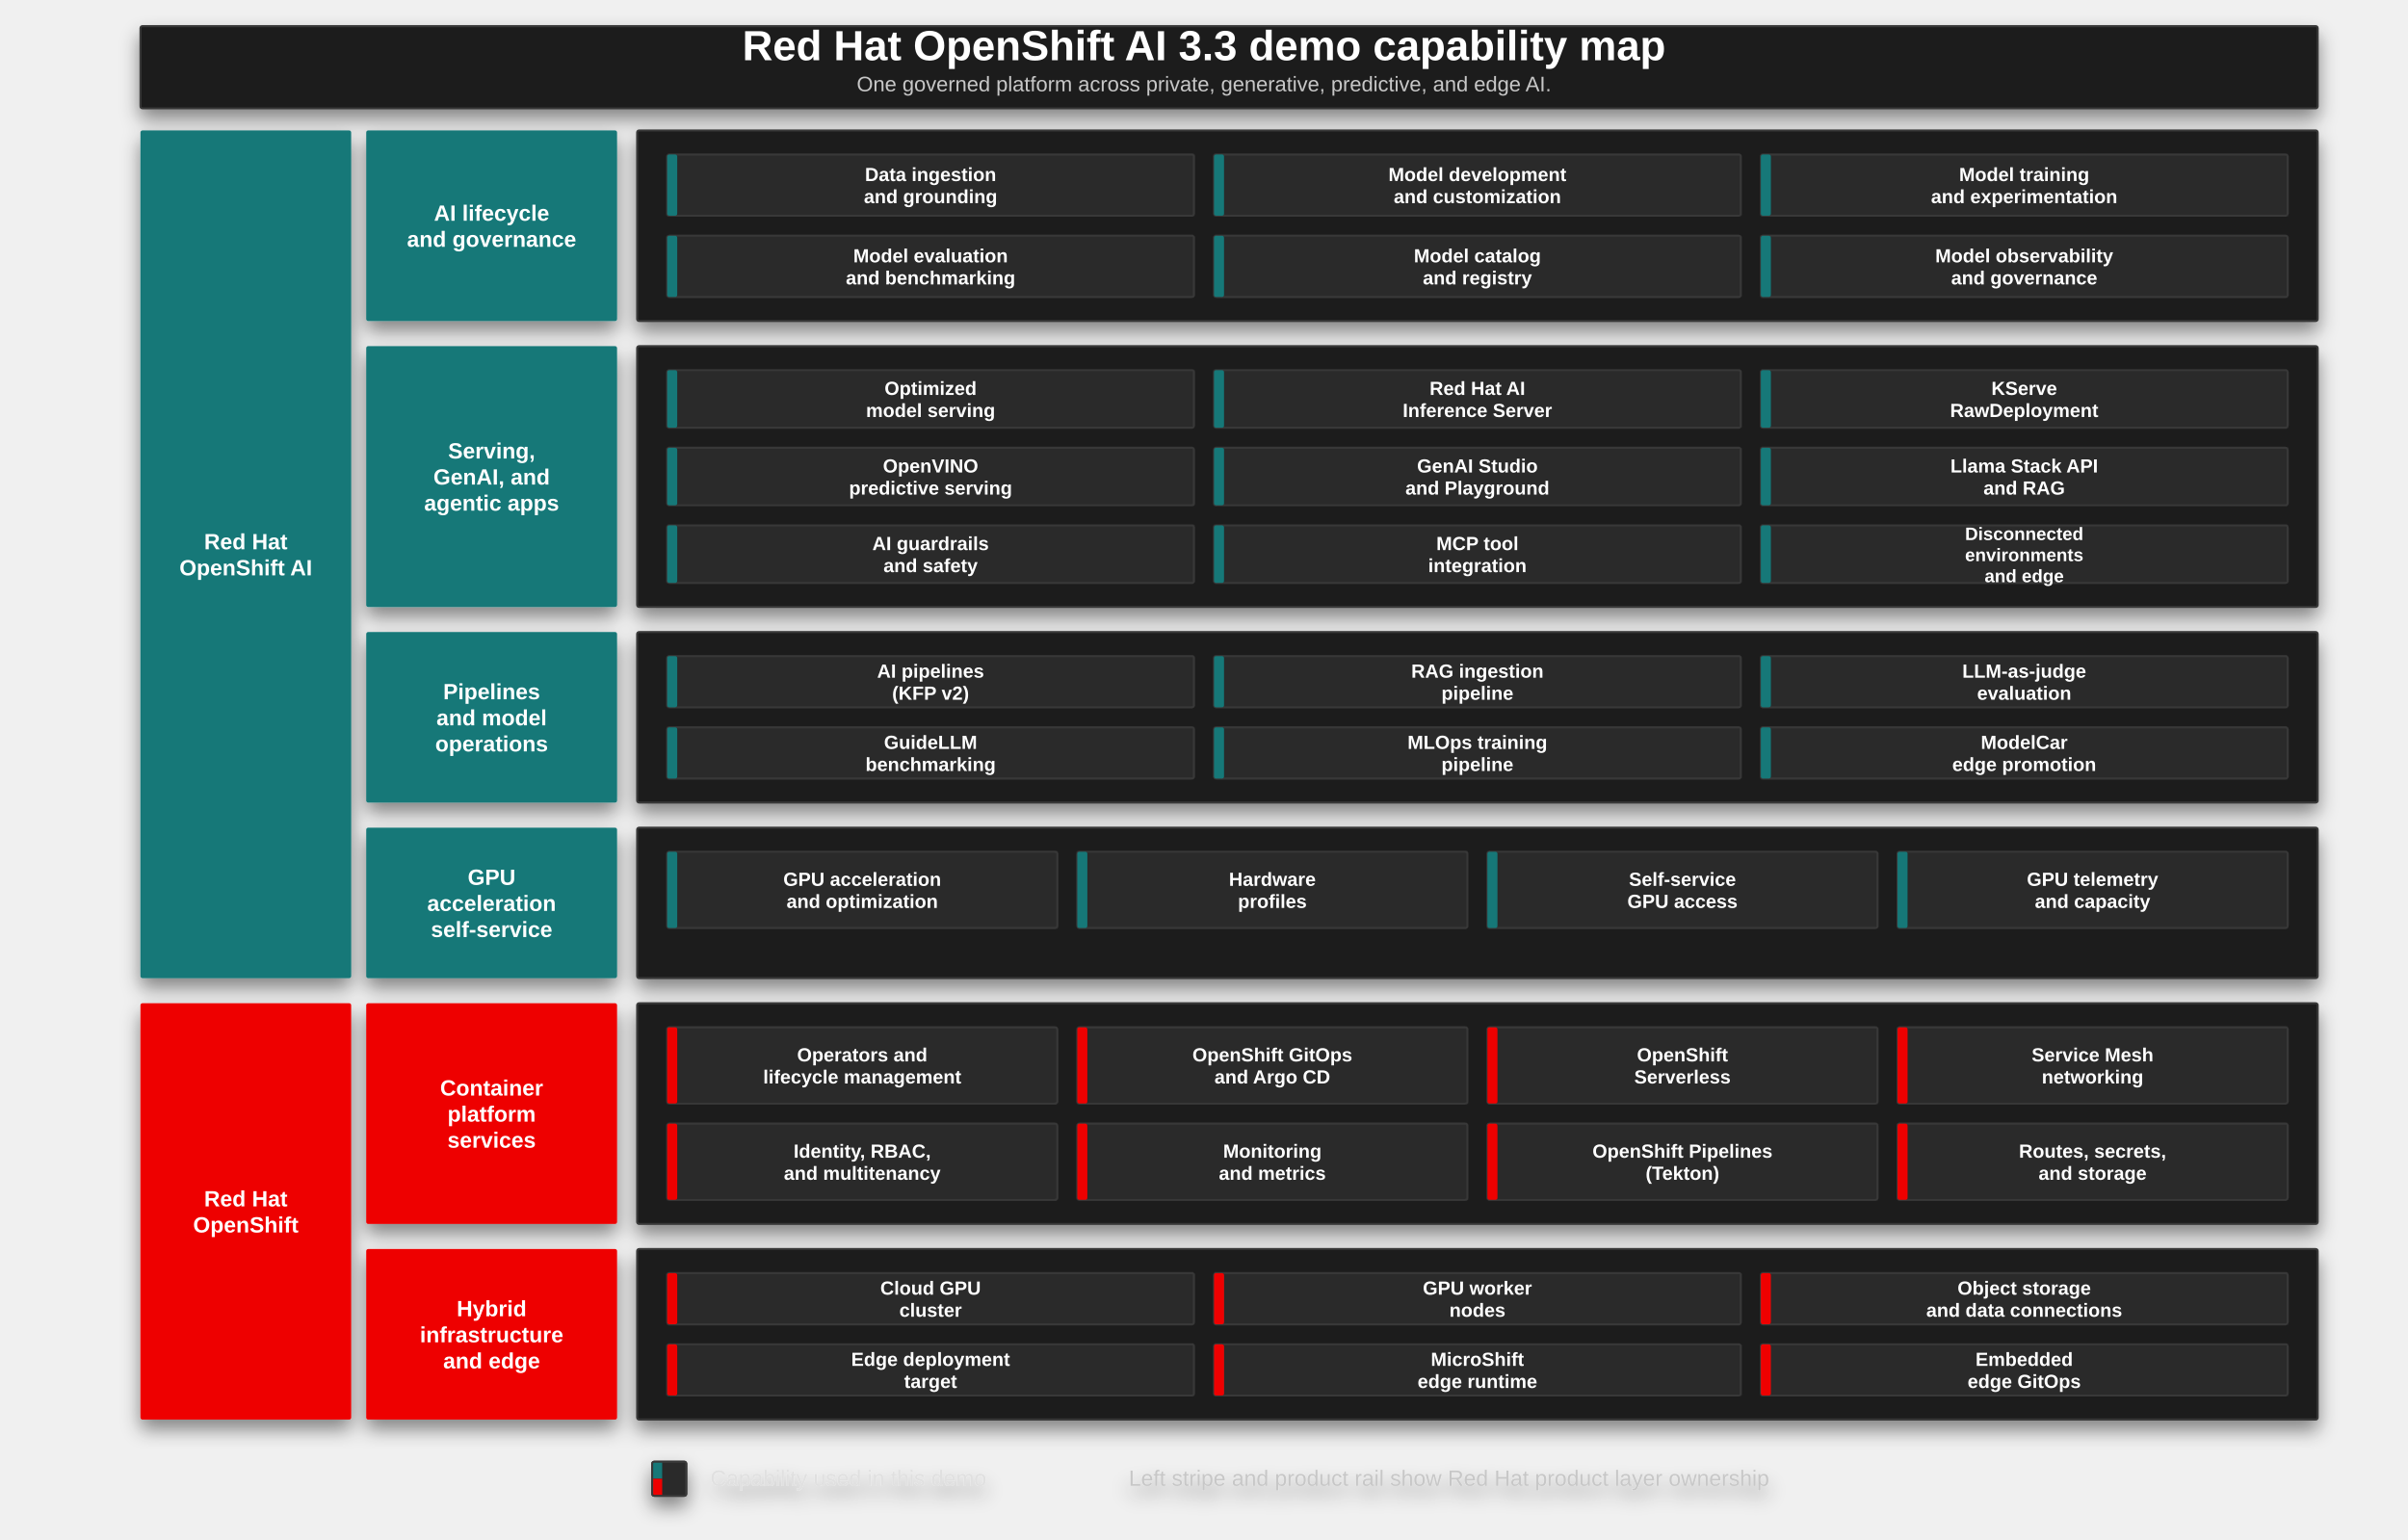
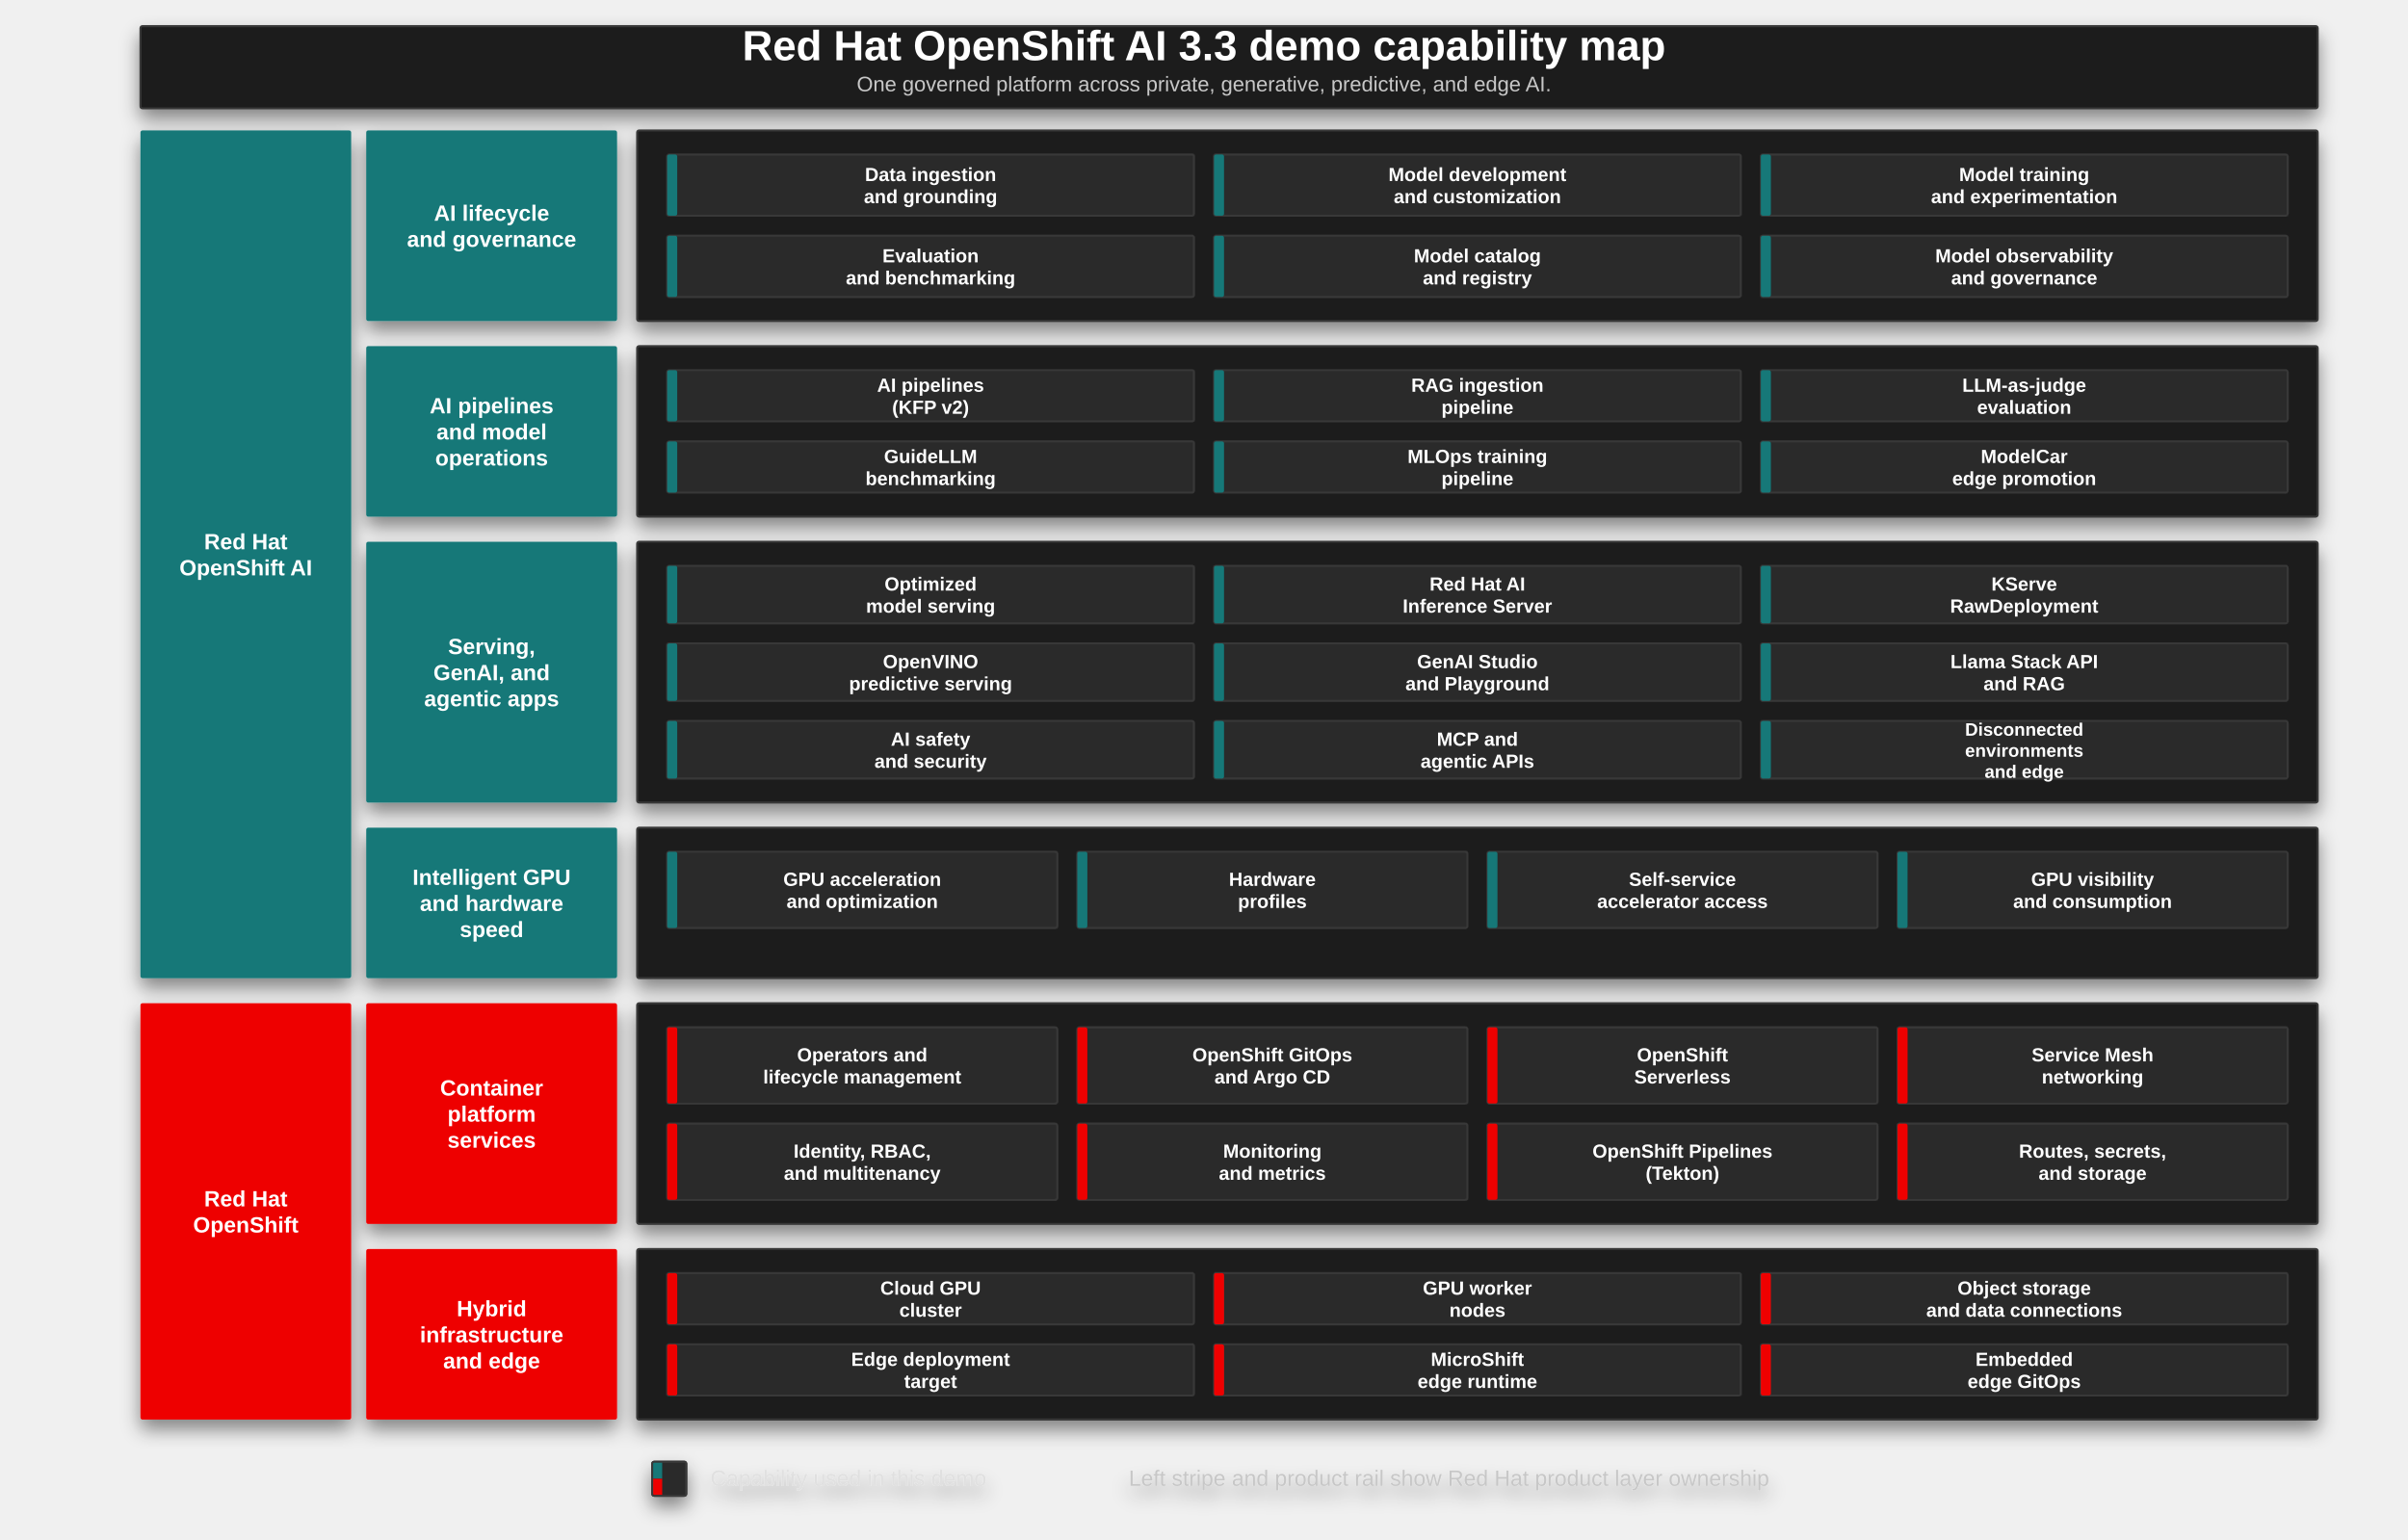
<svg xmlns="http://www.w3.org/2000/svg" width="2400" height="1535" viewBox="0 0 2400 1535" role="img" aria-labelledby="title desc">
  <style>.display{font-family:'Red Hat Display','Arial',sans-serif}.body{font-family:'Red Hat Text','Arial',sans-serif}</style>
  <defs>
    <filter id="lift" x="-20%" y="-20%" width="140%" height="140%">
      <feDropShadow dx="0" dy="6" stdDeviation="5" flood-color="#000" flood-opacity="0.55" />
    </filter>
    <filter id="panelShadow" x="-8%" y="-8%" width="116%" height="116%">
      <feDropShadow dx="0" dy="10" stdDeviation="9" flood-color="#000" flood-opacity="0.45" />
    </filter>
  </defs>
  <g filter="url(#panelShadow)">
    <rect x="140" y="26" width="2170" height="82" rx="2" fill="#1f1f1f" stroke="#383838" stroke-width="2" />
    <text x="1200.0" y="60" class="display" font-size="42" fill="#ffffff" font-weight="700" text-anchor="middle">Red Hat OpenShift AI 3.3 demo capability map</text>
    <text x="1200.0" y="91" class="body" font-size="21" fill="#c7c7c7" text-anchor="middle">One governed platform across private, generative, predictive, and edge AI.</text>
    <rect x="140" y="130" width="210" height="845" rx="2" fill="#147878" stroke="#147878" stroke-width="0" />
    <text x="245.0" y="547.5" class="body" font-size="22" fill="#ffffff" font-weight="700" text-anchor="middle">Red Hat</text>
    <text x="245.0" y="573.5" class="body" font-size="22" fill="#ffffff" font-weight="700" text-anchor="middle">OpenShift AI</text>
    <rect x="140" y="1000" width="210" height="415" rx="2" fill="#ee0000" stroke="#ee0000" stroke-width="0" />
    <text x="245.0" y="1202.5" class="body" font-size="22" fill="#ffffff" font-weight="700" text-anchor="middle">Red Hat</text>
    <text x="245.0" y="1228.5" class="body" font-size="22" fill="#ffffff" font-weight="700" text-anchor="middle">OpenShift</text>
    <rect x="365" y="130" width="250" height="190" rx="2" fill="#147878" stroke="#147878" stroke-width="0" />
    <text x="490.0" y="220.0" class="body" font-size="22" fill="#ffffff" font-weight="700" text-anchor="middle">AI lifecycle</text>
    <text x="490.0" y="246.0" class="body" font-size="22" fill="#ffffff" font-weight="700" text-anchor="middle">and governance</text>
    <rect x="635" y="130" width="1675" height="190" rx="2" fill="#1f1f1f" stroke="#383838" stroke-width="2" />
    <g>
      <rect x="665.0" y="154.0" width="525.0" height="61.0" rx="2" fill="#292929" stroke="#383838" stroke-width="2.0" />
      <rect x="665.0" y="154.0" width="10" height="61.0" rx="2" fill="#147878" stroke="#147878" stroke-width="0" />
      <text x="927.5" y="180.5" class="body" font-size="19" fill="#ffffff" font-weight="550" text-anchor="middle">Data ingestion</text>
      <text x="927.5" y="202.5" class="body" font-size="19" fill="#ffffff" font-weight="550" text-anchor="middle">and grounding</text>
    </g>
    <g>
      <rect x="1210.0" y="154.0" width="525.0" height="61.0" rx="2" fill="#292929" stroke="#383838" stroke-width="2.0" />
      <rect x="1210.0" y="154.0" width="10" height="61.0" rx="2" fill="#147878" stroke="#147878" stroke-width="0" />
      <text x="1472.5" y="180.5" class="body" font-size="19" fill="#ffffff" font-weight="550" text-anchor="middle">Model development</text>
      <text x="1472.5" y="202.5" class="body" font-size="19" fill="#ffffff" font-weight="550" text-anchor="middle">and customization</text>
    </g>
    <g>
      <rect x="1755.0" y="154.0" width="525.0" height="61.0" rx="2" fill="#292929" stroke="#383838" stroke-width="2.0" />
      <rect x="1755.0" y="154.0" width="10" height="61.0" rx="2" fill="#147878" stroke="#147878" stroke-width="0" />
      <text x="2017.5" y="180.5" class="body" font-size="19" fill="#ffffff" font-weight="550" text-anchor="middle">Model training</text>
      <text x="2017.5" y="202.5" class="body" font-size="19" fill="#ffffff" font-weight="550" text-anchor="middle">and experimentation</text>
    </g>
    <g>
      <rect x="665.0" y="235.0" width="525.0" height="61.0" rx="2" fill="#292929" stroke="#383838" stroke-width="2.0" />
      <rect x="665.0" y="235.0" width="10" height="61.0" rx="2" fill="#147878" stroke="#147878" stroke-width="0" />
-       <text x="927.5" y="261.5" class="body" font-size="19" fill="#ffffff" font-weight="550" text-anchor="middle">Model evaluation</text>
+       <text x="927.5" y="261.5" class="body" font-size="19" fill="#ffffff" font-weight="550" text-anchor="middle">Evaluation</text>
      <text x="927.5" y="283.5" class="body" font-size="19" fill="#ffffff" font-weight="550" text-anchor="middle">and benchmarking</text>
    </g>
    <g>
      <rect x="1210.0" y="235.0" width="525.0" height="61.0" rx="2" fill="#292929" stroke="#383838" stroke-width="2.0" />
      <rect x="1210.0" y="235.0" width="10" height="61.0" rx="2" fill="#147878" stroke="#147878" stroke-width="0" />
      <text x="1472.5" y="261.5" class="body" font-size="19" fill="#ffffff" font-weight="550" text-anchor="middle">Model catalog</text>
      <text x="1472.5" y="283.5" class="body" font-size="19" fill="#ffffff" font-weight="550" text-anchor="middle">and registry</text>
    </g>
    <g>
      <rect x="1755.0" y="235.0" width="525.0" height="61.0" rx="2" fill="#292929" stroke="#383838" stroke-width="2.0" />
      <rect x="1755.0" y="235.0" width="10" height="61.0" rx="2" fill="#147878" stroke="#147878" stroke-width="0" />
      <text x="2017.5" y="261.5" class="body" font-size="19" fill="#ffffff" font-weight="550" text-anchor="middle">Model observability</text>
      <text x="2017.5" y="283.5" class="body" font-size="19" fill="#ffffff" font-weight="550" text-anchor="middle">and governance</text>
    </g>
-     <rect x="365" y="345" width="250" height="260" rx="2" fill="#147878" stroke="#147878" stroke-width="0" />
-     <text x="490.0" y="457.0" class="body" font-size="22" fill="#ffffff" font-weight="700" text-anchor="middle">Serving,</text>
-     <text x="490.0" y="483.0" class="body" font-size="22" fill="#ffffff" font-weight="700" text-anchor="middle">GenAI, and</text>
-     <text x="490.0" y="509.0" class="body" font-size="22" fill="#ffffff" font-weight="700" text-anchor="middle">agentic apps</text>
-     <rect x="635" y="345" width="1675" height="260" rx="2" fill="#1f1f1f" stroke="#383838" stroke-width="2" />
-     <g>
-       <rect x="665.0" y="369.0" width="525.0" height="57.333" rx="2" fill="#292929" stroke="#383838" stroke-width="2.0" />
-       <rect x="665.0" y="369.0" width="10" height="57.333" rx="2" fill="#147878" stroke="#147878" stroke-width="0" />
-       <text x="927.5" y="393.667" class="body" font-size="19" fill="#ffffff" font-weight="550" text-anchor="middle">Optimized</text>
-       <text x="927.5" y="415.667" class="body" font-size="19" fill="#ffffff" font-weight="550" text-anchor="middle">model serving</text>
-     </g>
-     <g>
-       <rect x="1210.0" y="369.0" width="525.0" height="57.333" rx="2" fill="#292929" stroke="#383838" stroke-width="2.0" />
-       <rect x="1210.0" y="369.0" width="10" height="57.333" rx="2" fill="#147878" stroke="#147878" stroke-width="0" />
-       <text x="1472.5" y="393.667" class="body" font-size="19" fill="#ffffff" font-weight="550" text-anchor="middle">Red Hat AI</text>
-       <text x="1472.5" y="415.667" class="body" font-size="19" fill="#ffffff" font-weight="550" text-anchor="middle">Inference Server</text>
-     </g>
-     <g>
-       <rect x="1755.0" y="369.0" width="525.0" height="57.333" rx="2" fill="#292929" stroke="#383838" stroke-width="2.0" />
-       <rect x="1755.0" y="369.0" width="10" height="57.333" rx="2" fill="#147878" stroke="#147878" stroke-width="0" />
-       <text x="2017.5" y="393.667" class="body" font-size="19" fill="#ffffff" font-weight="550" text-anchor="middle">KServe</text>
-       <text x="2017.5" y="415.667" class="body" font-size="19" fill="#ffffff" font-weight="550" text-anchor="middle">RawDeployment</text>
-     </g>
-     <g>
-       <rect x="665.0" y="446.333" width="525.0" height="57.333" rx="2" fill="#292929" stroke="#383838" stroke-width="2.0" />
-       <rect x="665.0" y="446.333" width="10" height="57.333" rx="2" fill="#147878" stroke="#147878" stroke-width="0" />
-       <text x="927.5" y="471" class="body" font-size="19" fill="#ffffff" font-weight="550" text-anchor="middle">OpenVINO</text>
-       <text x="927.5" y="493" class="body" font-size="19" fill="#ffffff" font-weight="550" text-anchor="middle">predictive serving</text>
-     </g>
-     <g>
-       <rect x="1210.0" y="446.333" width="525.0" height="57.333" rx="2" fill="#292929" stroke="#383838" stroke-width="2.0" />
-       <rect x="1210.0" y="446.333" width="10" height="57.333" rx="2" fill="#147878" stroke="#147878" stroke-width="0" />
-       <text x="1472.5" y="471" class="body" font-size="19" fill="#ffffff" font-weight="550" text-anchor="middle">GenAI Studio</text>
-       <text x="1472.5" y="493" class="body" font-size="19" fill="#ffffff" font-weight="550" text-anchor="middle">and Playground</text>
-     </g>
-     <g>
-       <rect x="1755.0" y="446.333" width="525.0" height="57.333" rx="2" fill="#292929" stroke="#383838" stroke-width="2.0" />
-       <rect x="1755.0" y="446.333" width="10" height="57.333" rx="2" fill="#147878" stroke="#147878" stroke-width="0" />
-       <text x="2017.5" y="471" class="body" font-size="19" fill="#ffffff" font-weight="550" text-anchor="middle">Llama Stack API</text>
-       <text x="2017.5" y="493" class="body" font-size="19" fill="#ffffff" font-weight="550" text-anchor="middle">and RAG</text>
-     </g>
-     <g>
-       <rect x="665.0" y="523.667" width="525.0" height="57.333" rx="2" fill="#292929" stroke="#383838" stroke-width="2.0" />
-       <rect x="665.0" y="523.667" width="10" height="57.333" rx="2" fill="#147878" stroke="#147878" stroke-width="0" />
-       <text x="927.5" y="548.333" class="body" font-size="19" fill="#ffffff" font-weight="550" text-anchor="middle">AI guardrails</text>
-       <text x="927.5" y="570.333" class="body" font-size="19" fill="#ffffff" font-weight="550" text-anchor="middle">and safety</text>
-     </g>
-     <g>
-       <rect x="1210.0" y="523.667" width="525.0" height="57.333" rx="2" fill="#292929" stroke="#383838" stroke-width="2.0" />
-       <rect x="1210.0" y="523.667" width="10" height="57.333" rx="2" fill="#147878" stroke="#147878" stroke-width="0" />
-       <text x="1472.5" y="548.333" class="body" font-size="19" fill="#ffffff" font-weight="550" text-anchor="middle">MCP tool</text>
-       <text x="1472.5" y="570.333" class="body" font-size="19" fill="#ffffff" font-weight="550" text-anchor="middle">integration</text>
-     </g>
-     <g>
-       <rect x="1755.0" y="523.667" width="525.0" height="57.333" rx="2" fill="#292929" stroke="#383838" stroke-width="2.0" />
-       <rect x="1755.0" y="523.667" width="10" height="57.333" rx="2" fill="#147878" stroke="#147878" stroke-width="0" />
-       <text x="2017.5" y="538.333" class="body" font-size="18" fill="#ffffff" font-weight="550" text-anchor="middle">Disconnected</text>
-       <text x="2017.5" y="559.333" class="body" font-size="18" fill="#ffffff" font-weight="550" text-anchor="middle">environments</text>
-       <text x="2017.5" y="580.333" class="body" font-size="18" fill="#ffffff" font-weight="550" text-anchor="middle">and edge</text>
-     </g>
-     <rect x="365" y="630" width="250" height="170" rx="2" fill="#147878" stroke="#147878" stroke-width="0" />
-     <text x="490.0" y="697.0" class="body" font-size="22" fill="#ffffff" font-weight="700" text-anchor="middle">Pipelines</text>
-     <text x="490.0" y="723.0" class="body" font-size="22" fill="#ffffff" font-weight="700" text-anchor="middle">and model</text>
-     <text x="490.0" y="749.0" class="body" font-size="22" fill="#ffffff" font-weight="700" text-anchor="middle">operations</text>
-     <rect x="635" y="630" width="1675" height="170" rx="2" fill="#1f1f1f" stroke="#383838" stroke-width="2" />
-     <g>
-       <rect x="665.0" y="654.0" width="525.0" height="51.0" rx="2" fill="#292929" stroke="#383838" stroke-width="2.0" />
-       <rect x="665.0" y="654.0" width="10" height="51.0" rx="2" fill="#147878" stroke="#147878" stroke-width="0" />
-       <text x="927.5" y="675.5" class="body" font-size="19" fill="#ffffff" font-weight="550" text-anchor="middle">AI pipelines</text>
-       <text x="927.5" y="697.5" class="body" font-size="19" fill="#ffffff" font-weight="550" text-anchor="middle">(KFP v2)</text>
-     </g>
-     <g>
-       <rect x="1210.0" y="654.0" width="525.0" height="51.0" rx="2" fill="#292929" stroke="#383838" stroke-width="2.0" />
-       <rect x="1210.0" y="654.0" width="10" height="51.0" rx="2" fill="#147878" stroke="#147878" stroke-width="0" />
-       <text x="1472.5" y="675.5" class="body" font-size="19" fill="#ffffff" font-weight="550" text-anchor="middle">RAG ingestion</text>
-       <text x="1472.5" y="697.5" class="body" font-size="19" fill="#ffffff" font-weight="550" text-anchor="middle">pipeline</text>
-     </g>
-     <g>
-       <rect x="1755.0" y="654.0" width="525.0" height="51.0" rx="2" fill="#292929" stroke="#383838" stroke-width="2.0" />
-       <rect x="1755.0" y="654.0" width="10" height="51.0" rx="2" fill="#147878" stroke="#147878" stroke-width="0" />
-       <text x="2017.5" y="675.5" class="body" font-size="19" fill="#ffffff" font-weight="550" text-anchor="middle">LLM-as-judge</text>
-       <text x="2017.5" y="697.5" class="body" font-size="19" fill="#ffffff" font-weight="550" text-anchor="middle">evaluation</text>
-     </g>
-     <g>
-       <rect x="665.0" y="725.0" width="525.0" height="51.0" rx="2" fill="#292929" stroke="#383838" stroke-width="2.0" />
-       <rect x="665.0" y="725.0" width="10" height="51.0" rx="2" fill="#147878" stroke="#147878" stroke-width="0" />
-       <text x="927.5" y="746.5" class="body" font-size="19" fill="#ffffff" font-weight="550" text-anchor="middle">GuideLLM</text>
-       <text x="927.5" y="768.5" class="body" font-size="19" fill="#ffffff" font-weight="550" text-anchor="middle">benchmarking</text>
-     </g>
-     <g>
-       <rect x="1210.0" y="725.0" width="525.0" height="51.0" rx="2" fill="#292929" stroke="#383838" stroke-width="2.0" />
-       <rect x="1210.0" y="725.0" width="10" height="51.0" rx="2" fill="#147878" stroke="#147878" stroke-width="0" />
-       <text x="1472.5" y="746.5" class="body" font-size="19" fill="#ffffff" font-weight="550" text-anchor="middle">MLOps training</text>
-       <text x="1472.5" y="768.5" class="body" font-size="19" fill="#ffffff" font-weight="550" text-anchor="middle">pipeline</text>
-     </g>
-     <g>
-       <rect x="1755.0" y="725.0" width="525.0" height="51.0" rx="2" fill="#292929" stroke="#383838" stroke-width="2.0" />
-       <rect x="1755.0" y="725.0" width="10" height="51.0" rx="2" fill="#147878" stroke="#147878" stroke-width="0" />
-       <text x="2017.5" y="746.5" class="body" font-size="19" fill="#ffffff" font-weight="550" text-anchor="middle">ModelCar</text>
-       <text x="2017.5" y="768.5" class="body" font-size="19" fill="#ffffff" font-weight="550" text-anchor="middle">edge promotion</text>
+     <rect x="365" y="345" width="250" height="170" rx="2" fill="#147878" stroke="#147878" stroke-width="0" />
+     <text x="490.0" y="412.0" class="body" font-size="22" fill="#ffffff" font-weight="700" text-anchor="middle">AI pipelines</text>
+     <text x="490.0" y="438.0" class="body" font-size="22" fill="#ffffff" font-weight="700" text-anchor="middle">and model</text>
+     <text x="490.0" y="464.0" class="body" font-size="22" fill="#ffffff" font-weight="700" text-anchor="middle">operations</text>
+     <rect x="635" y="345" width="1675" height="170" rx="2" fill="#1f1f1f" stroke="#383838" stroke-width="2" />
+     <g>
+       <rect x="665.0" y="369.0" width="525.0" height="51.0" rx="2" fill="#292929" stroke="#383838" stroke-width="2.0" />
+       <rect x="665.0" y="369.0" width="10" height="51.0" rx="2" fill="#147878" stroke="#147878" stroke-width="0" />
+       <text x="927.5" y="390.5" class="body" font-size="19" fill="#ffffff" font-weight="550" text-anchor="middle">AI pipelines</text>
+       <text x="927.5" y="412.5" class="body" font-size="19" fill="#ffffff" font-weight="550" text-anchor="middle">(KFP v2)</text>
+     </g>
+     <g>
+       <rect x="1210.0" y="369.0" width="525.0" height="51.0" rx="2" fill="#292929" stroke="#383838" stroke-width="2.0" />
+       <rect x="1210.0" y="369.0" width="10" height="51.0" rx="2" fill="#147878" stroke="#147878" stroke-width="0" />
+       <text x="1472.5" y="390.5" class="body" font-size="19" fill="#ffffff" font-weight="550" text-anchor="middle">RAG ingestion</text>
+       <text x="1472.5" y="412.5" class="body" font-size="19" fill="#ffffff" font-weight="550" text-anchor="middle">pipeline</text>
+     </g>
+     <g>
+       <rect x="1755.0" y="369.0" width="525.0" height="51.0" rx="2" fill="#292929" stroke="#383838" stroke-width="2.0" />
+       <rect x="1755.0" y="369.0" width="10" height="51.0" rx="2" fill="#147878" stroke="#147878" stroke-width="0" />
+       <text x="2017.5" y="390.5" class="body" font-size="19" fill="#ffffff" font-weight="550" text-anchor="middle">LLM-as-judge</text>
+       <text x="2017.5" y="412.5" class="body" font-size="19" fill="#ffffff" font-weight="550" text-anchor="middle">evaluation</text>
+     </g>
+     <g>
+       <rect x="665.0" y="440.0" width="525.0" height="51.0" rx="2" fill="#292929" stroke="#383838" stroke-width="2.0" />
+       <rect x="665.0" y="440.0" width="10" height="51.0" rx="2" fill="#147878" stroke="#147878" stroke-width="0" />
+       <text x="927.5" y="461.5" class="body" font-size="19" fill="#ffffff" font-weight="550" text-anchor="middle">GuideLLM</text>
+       <text x="927.5" y="483.5" class="body" font-size="19" fill="#ffffff" font-weight="550" text-anchor="middle">benchmarking</text>
+     </g>
+     <g>
+       <rect x="1210.0" y="440.0" width="525.0" height="51.0" rx="2" fill="#292929" stroke="#383838" stroke-width="2.0" />
+       <rect x="1210.0" y="440.0" width="10" height="51.0" rx="2" fill="#147878" stroke="#147878" stroke-width="0" />
+       <text x="1472.5" y="461.5" class="body" font-size="19" fill="#ffffff" font-weight="550" text-anchor="middle">MLOps training</text>
+       <text x="1472.5" y="483.5" class="body" font-size="19" fill="#ffffff" font-weight="550" text-anchor="middle">pipeline</text>
+     </g>
+     <g>
+       <rect x="1755.0" y="440.0" width="525.0" height="51.0" rx="2" fill="#292929" stroke="#383838" stroke-width="2.0" />
+       <rect x="1755.0" y="440.0" width="10" height="51.0" rx="2" fill="#147878" stroke="#147878" stroke-width="0" />
+       <text x="2017.5" y="461.5" class="body" font-size="19" fill="#ffffff" font-weight="550" text-anchor="middle">ModelCar</text>
+       <text x="2017.5" y="483.5" class="body" font-size="19" fill="#ffffff" font-weight="550" text-anchor="middle">edge promotion</text>
+     </g>
+     <rect x="365" y="540" width="250" height="260" rx="2" fill="#147878" stroke="#147878" stroke-width="0" />
+     <text x="490.0" y="652.0" class="body" font-size="22" fill="#ffffff" font-weight="700" text-anchor="middle">Serving,</text>
+     <text x="490.0" y="678.0" class="body" font-size="22" fill="#ffffff" font-weight="700" text-anchor="middle">GenAI, and</text>
+     <text x="490.0" y="704.0" class="body" font-size="22" fill="#ffffff" font-weight="700" text-anchor="middle">agentic apps</text>
+     <rect x="635" y="540" width="1675" height="260" rx="2" fill="#1f1f1f" stroke="#383838" stroke-width="2" />
+     <g>
+       <rect x="665.0" y="564.0" width="525.0" height="57.333" rx="2" fill="#292929" stroke="#383838" stroke-width="2.0" />
+       <rect x="665.0" y="564.0" width="10" height="57.333" rx="2" fill="#147878" stroke="#147878" stroke-width="0" />
+       <text x="927.5" y="588.667" class="body" font-size="19" fill="#ffffff" font-weight="550" text-anchor="middle">Optimized</text>
+       <text x="927.5" y="610.667" class="body" font-size="19" fill="#ffffff" font-weight="550" text-anchor="middle">model serving</text>
+     </g>
+     <g>
+       <rect x="1210.0" y="564.0" width="525.0" height="57.333" rx="2" fill="#292929" stroke="#383838" stroke-width="2.0" />
+       <rect x="1210.0" y="564.0" width="10" height="57.333" rx="2" fill="#147878" stroke="#147878" stroke-width="0" />
+       <text x="1472.5" y="588.667" class="body" font-size="19" fill="#ffffff" font-weight="550" text-anchor="middle">Red Hat AI</text>
+       <text x="1472.5" y="610.667" class="body" font-size="19" fill="#ffffff" font-weight="550" text-anchor="middle">Inference Server</text>
+     </g>
+     <g>
+       <rect x="1755.0" y="564.0" width="525.0" height="57.333" rx="2" fill="#292929" stroke="#383838" stroke-width="2.0" />
+       <rect x="1755.0" y="564.0" width="10" height="57.333" rx="2" fill="#147878" stroke="#147878" stroke-width="0" />
+       <text x="2017.5" y="588.667" class="body" font-size="19" fill="#ffffff" font-weight="550" text-anchor="middle">KServe</text>
+       <text x="2017.5" y="610.667" class="body" font-size="19" fill="#ffffff" font-weight="550" text-anchor="middle">RawDeployment</text>
+     </g>
+     <g>
+       <rect x="665.0" y="641.333" width="525.0" height="57.333" rx="2" fill="#292929" stroke="#383838" stroke-width="2.0" />
+       <rect x="665.0" y="641.333" width="10" height="57.333" rx="2" fill="#147878" stroke="#147878" stroke-width="0" />
+       <text x="927.5" y="666.0" class="body" font-size="19" fill="#ffffff" font-weight="550" text-anchor="middle">OpenVINO</text>
+       <text x="927.5" y="688.0" class="body" font-size="19" fill="#ffffff" font-weight="550" text-anchor="middle">predictive serving</text>
+     </g>
+     <g>
+       <rect x="1210.0" y="641.333" width="525.0" height="57.333" rx="2" fill="#292929" stroke="#383838" stroke-width="2.0" />
+       <rect x="1210.0" y="641.333" width="10" height="57.333" rx="2" fill="#147878" stroke="#147878" stroke-width="0" />
+       <text x="1472.5" y="666.0" class="body" font-size="19" fill="#ffffff" font-weight="550" text-anchor="middle">GenAI Studio</text>
+       <text x="1472.5" y="688.0" class="body" font-size="19" fill="#ffffff" font-weight="550" text-anchor="middle">and Playground</text>
+     </g>
+     <g>
+       <rect x="1755.0" y="641.333" width="525.0" height="57.333" rx="2" fill="#292929" stroke="#383838" stroke-width="2.0" />
+       <rect x="1755.0" y="641.333" width="10" height="57.333" rx="2" fill="#147878" stroke="#147878" stroke-width="0" />
+       <text x="2017.5" y="666.0" class="body" font-size="19" fill="#ffffff" font-weight="550" text-anchor="middle">Llama Stack API</text>
+       <text x="2017.5" y="688.0" class="body" font-size="19" fill="#ffffff" font-weight="550" text-anchor="middle">and RAG</text>
+     </g>
+     <g>
+       <rect x="665.0" y="718.667" width="525.0" height="57.333" rx="2" fill="#292929" stroke="#383838" stroke-width="2.0" />
+       <rect x="665.0" y="718.667" width="10" height="57.333" rx="2" fill="#147878" stroke="#147878" stroke-width="0" />
+       <text x="927.5" y="743.333" class="body" font-size="19" fill="#ffffff" font-weight="550" text-anchor="middle">AI safety</text>
+       <text x="927.5" y="765.333" class="body" font-size="19" fill="#ffffff" font-weight="550" text-anchor="middle">and security</text>
+     </g>
+     <g>
+       <rect x="1210.0" y="718.667" width="525.0" height="57.333" rx="2" fill="#292929" stroke="#383838" stroke-width="2.0" />
+       <rect x="1210.0" y="718.667" width="10" height="57.333" rx="2" fill="#147878" stroke="#147878" stroke-width="0" />
+       <text x="1472.5" y="743.333" class="body" font-size="19" fill="#ffffff" font-weight="550" text-anchor="middle">MCP and</text>
+       <text x="1472.5" y="765.333" class="body" font-size="19" fill="#ffffff" font-weight="550" text-anchor="middle">agentic APIs</text>
+     </g>
+     <g>
+       <rect x="1755.0" y="718.667" width="525.0" height="57.333" rx="2" fill="#292929" stroke="#383838" stroke-width="2.0" />
+       <rect x="1755.0" y="718.667" width="10" height="57.333" rx="2" fill="#147878" stroke="#147878" stroke-width="0" />
+       <text x="2017.5" y="733.333" class="body" font-size="18" fill="#ffffff" font-weight="550" text-anchor="middle">Disconnected</text>
+       <text x="2017.5" y="754.333" class="body" font-size="18" fill="#ffffff" font-weight="550" text-anchor="middle">environments</text>
+       <text x="2017.5" y="775.333" class="body" font-size="18" fill="#ffffff" font-weight="550" text-anchor="middle">and edge</text>
    </g>
    <rect x="365" y="825" width="250" height="150" rx="2" fill="#147878" stroke="#147878" stroke-width="0" />
-     <text x="490.0" y="882.0" class="body" font-size="22" fill="#ffffff" font-weight="700" text-anchor="middle">GPU</text>
-     <text x="490.0" y="908.0" class="body" font-size="22" fill="#ffffff" font-weight="700" text-anchor="middle">acceleration</text>
-     <text x="490.0" y="934.0" class="body" font-size="22" fill="#ffffff" font-weight="700" text-anchor="middle">self-service</text>
+     <text x="490.0" y="882.0" class="body" font-size="22" fill="#ffffff" font-weight="700" text-anchor="middle">Intelligent GPU</text>
+     <text x="490.0" y="908.0" class="body" font-size="22" fill="#ffffff" font-weight="700" text-anchor="middle">and hardware</text>
+     <text x="490.0" y="934.0" class="body" font-size="22" fill="#ffffff" font-weight="700" text-anchor="middle">speed</text>
    <rect x="635" y="825" width="1675" height="150" rx="2" fill="#1f1f1f" stroke="#383838" stroke-width="2" />
    <g>
      <rect x="665.0" y="849" width="388.75" height="76" rx="2" fill="#292929" stroke="#383838" stroke-width="2.0" />
      <rect x="665.0" y="849" width="10" height="76" rx="2" fill="#147878" stroke="#147878" stroke-width="0" />
      <text x="859.375" y="883.0" class="body" font-size="19" fill="#ffffff" font-weight="550" text-anchor="middle">GPU acceleration</text>
      <text x="859.375" y="905.0" class="body" font-size="19" fill="#ffffff" font-weight="550" text-anchor="middle">and optimization</text>
    </g>
    <g>
      <rect x="1073.75" y="849" width="388.75" height="76" rx="2" fill="#292929" stroke="#383838" stroke-width="2.0" />
      <rect x="1073.75" y="849" width="10" height="76" rx="2" fill="#147878" stroke="#147878" stroke-width="0" />
      <text x="1268.125" y="883.0" class="body" font-size="19" fill="#ffffff" font-weight="550" text-anchor="middle">Hardware</text>
      <text x="1268.125" y="905.0" class="body" font-size="19" fill="#ffffff" font-weight="550" text-anchor="middle">profiles</text>
    </g>
    <g>
      <rect x="1482.5" y="849" width="388.75" height="76" rx="2" fill="#292929" stroke="#383838" stroke-width="2.0" />
      <rect x="1482.5" y="849" width="10" height="76" rx="2" fill="#147878" stroke="#147878" stroke-width="0" />
      <text x="1676.875" y="883.0" class="body" font-size="19" fill="#ffffff" font-weight="550" text-anchor="middle">Self-service</text>
-       <text x="1676.875" y="905.0" class="body" font-size="19" fill="#ffffff" font-weight="550" text-anchor="middle">GPU access</text>
+       <text x="1676.875" y="905.0" class="body" font-size="19" fill="#ffffff" font-weight="550" text-anchor="middle">accelerator access</text>
    </g>
    <g>
      <rect x="1891.25" y="849" width="388.75" height="76" rx="2" fill="#292929" stroke="#383838" stroke-width="2.0" />
      <rect x="1891.25" y="849" width="10" height="76" rx="2" fill="#147878" stroke="#147878" stroke-width="0" />
-       <text x="2085.625" y="883.0" class="body" font-size="19" fill="#ffffff" font-weight="550" text-anchor="middle">GPU telemetry</text>
-       <text x="2085.625" y="905.0" class="body" font-size="19" fill="#ffffff" font-weight="550" text-anchor="middle">and capacity</text>
+       <text x="2085.625" y="883.0" class="body" font-size="19" fill="#ffffff" font-weight="550" text-anchor="middle">GPU visibility</text>
+       <text x="2085.625" y="905.0" class="body" font-size="19" fill="#ffffff" font-weight="550" text-anchor="middle">and consumption</text>
    </g>
    <rect x="365" y="1000" width="250" height="220" rx="2" fill="#ee0000" stroke="#ee0000" stroke-width="0" />
    <text x="490.0" y="1092.0" class="body" font-size="22" fill="#ffffff" font-weight="700" text-anchor="middle">Container</text>
    <text x="490.0" y="1118.0" class="body" font-size="22" fill="#ffffff" font-weight="700" text-anchor="middle">platform</text>
    <text x="490.0" y="1144.0" class="body" font-size="22" fill="#ffffff" font-weight="700" text-anchor="middle">services</text>
    <rect x="635" y="1000" width="1675" height="220" rx="2" fill="#1f1f1f" stroke="#383838" stroke-width="2" />
    <g>
      <rect x="665.0" y="1024" width="388.75" height="76" rx="2" fill="#292929" stroke="#383838" stroke-width="2.0" />
      <rect x="665.0" y="1024" width="10" height="76" rx="2" fill="#ee0000" stroke="#ee0000" stroke-width="0" />
      <text x="859.375" y="1058.0" class="body" font-size="19" fill="#ffffff" font-weight="550" text-anchor="middle">Operators and</text>
      <text x="859.375" y="1080.0" class="body" font-size="19" fill="#ffffff" font-weight="550" text-anchor="middle">lifecycle management</text>
    </g>
    <g>
      <rect x="1073.75" y="1024" width="388.75" height="76" rx="2" fill="#292929" stroke="#383838" stroke-width="2.0" />
      <rect x="1073.75" y="1024" width="10" height="76" rx="2" fill="#ee0000" stroke="#ee0000" stroke-width="0" />
      <text x="1268.125" y="1058.0" class="body" font-size="19" fill="#ffffff" font-weight="550" text-anchor="middle">OpenShift GitOps</text>
      <text x="1268.125" y="1080.0" class="body" font-size="19" fill="#ffffff" font-weight="550" text-anchor="middle">and Argo CD</text>
    </g>
    <g>
      <rect x="1482.5" y="1024" width="388.75" height="76" rx="2" fill="#292929" stroke="#383838" stroke-width="2.0" />
      <rect x="1482.5" y="1024" width="10" height="76" rx="2" fill="#ee0000" stroke="#ee0000" stroke-width="0" />
      <text x="1676.875" y="1058.0" class="body" font-size="19" fill="#ffffff" font-weight="550" text-anchor="middle">OpenShift</text>
      <text x="1676.875" y="1080.0" class="body" font-size="19" fill="#ffffff" font-weight="550" text-anchor="middle">Serverless</text>
    </g>
    <g>
      <rect x="1891.25" y="1024" width="388.75" height="76" rx="2" fill="#292929" stroke="#383838" stroke-width="2.0" />
      <rect x="1891.25" y="1024" width="10" height="76" rx="2" fill="#ee0000" stroke="#ee0000" stroke-width="0" />
      <text x="2085.625" y="1058.0" class="body" font-size="19" fill="#ffffff" font-weight="550" text-anchor="middle">Service Mesh</text>
      <text x="2085.625" y="1080.0" class="body" font-size="19" fill="#ffffff" font-weight="550" text-anchor="middle">networking</text>
    </g>
    <g>
      <rect x="665.0" y="1120" width="388.75" height="76" rx="2" fill="#292929" stroke="#383838" stroke-width="2.0" />
      <rect x="665.0" y="1120" width="10" height="76" rx="2" fill="#ee0000" stroke="#ee0000" stroke-width="0" />
      <text x="859.375" y="1154.0" class="body" font-size="19" fill="#ffffff" font-weight="550" text-anchor="middle">Identity, RBAC,</text>
      <text x="859.375" y="1176.0" class="body" font-size="19" fill="#ffffff" font-weight="550" text-anchor="middle">and multitenancy</text>
    </g>
    <g>
      <rect x="1073.75" y="1120" width="388.75" height="76" rx="2" fill="#292929" stroke="#383838" stroke-width="2.0" />
      <rect x="1073.75" y="1120" width="10" height="76" rx="2" fill="#ee0000" stroke="#ee0000" stroke-width="0" />
      <text x="1268.125" y="1154.0" class="body" font-size="19" fill="#ffffff" font-weight="550" text-anchor="middle">Monitoring</text>
      <text x="1268.125" y="1176.0" class="body" font-size="19" fill="#ffffff" font-weight="550" text-anchor="middle">and metrics</text>
    </g>
    <g>
      <rect x="1482.5" y="1120" width="388.75" height="76" rx="2" fill="#292929" stroke="#383838" stroke-width="2.0" />
      <rect x="1482.5" y="1120" width="10" height="76" rx="2" fill="#ee0000" stroke="#ee0000" stroke-width="0" />
      <text x="1676.875" y="1154.0" class="body" font-size="19" fill="#ffffff" font-weight="550" text-anchor="middle">OpenShift Pipelines</text>
      <text x="1676.875" y="1176.0" class="body" font-size="19" fill="#ffffff" font-weight="550" text-anchor="middle">(Tekton)</text>
    </g>
    <g>
      <rect x="1891.25" y="1120" width="388.75" height="76" rx="2" fill="#292929" stroke="#383838" stroke-width="2.0" />
      <rect x="1891.25" y="1120" width="10" height="76" rx="2" fill="#ee0000" stroke="#ee0000" stroke-width="0" />
      <text x="2085.625" y="1154.0" class="body" font-size="19" fill="#ffffff" font-weight="550" text-anchor="middle">Routes, secrets,</text>
      <text x="2085.625" y="1176.0" class="body" font-size="19" fill="#ffffff" font-weight="550" text-anchor="middle">and storage</text>
    </g>
    <rect x="365" y="1245" width="250" height="170" rx="2" fill="#ee0000" stroke="#ee0000" stroke-width="0" />
    <text x="490.0" y="1312.0" class="body" font-size="22" fill="#ffffff" font-weight="700" text-anchor="middle">Hybrid</text>
    <text x="490.0" y="1338.0" class="body" font-size="22" fill="#ffffff" font-weight="700" text-anchor="middle">infrastructure</text>
    <text x="490.0" y="1364.0" class="body" font-size="22" fill="#ffffff" font-weight="700" text-anchor="middle">and edge</text>
    <rect x="635" y="1245" width="1675" height="170" rx="2" fill="#1f1f1f" stroke="#383838" stroke-width="2" />
    <g>
      <rect x="665.0" y="1269.0" width="525.0" height="51.0" rx="2" fill="#292929" stroke="#383838" stroke-width="2.0" />
      <rect x="665.0" y="1269.0" width="10" height="51.0" rx="2" fill="#ee0000" stroke="#ee0000" stroke-width="0" />
      <text x="927.5" y="1290.5" class="body" font-size="19" fill="#ffffff" font-weight="550" text-anchor="middle">Cloud GPU</text>
      <text x="927.5" y="1312.5" class="body" font-size="19" fill="#ffffff" font-weight="550" text-anchor="middle">cluster</text>
    </g>
    <g>
      <rect x="1210.0" y="1269.0" width="525.0" height="51.0" rx="2" fill="#292929" stroke="#383838" stroke-width="2.0" />
      <rect x="1210.0" y="1269.0" width="10" height="51.0" rx="2" fill="#ee0000" stroke="#ee0000" stroke-width="0" />
      <text x="1472.5" y="1290.5" class="body" font-size="19" fill="#ffffff" font-weight="550" text-anchor="middle">GPU worker</text>
      <text x="1472.5" y="1312.5" class="body" font-size="19" fill="#ffffff" font-weight="550" text-anchor="middle">nodes</text>
    </g>
    <g>
      <rect x="1755.0" y="1269.0" width="525.0" height="51.0" rx="2" fill="#292929" stroke="#383838" stroke-width="2.0" />
      <rect x="1755.0" y="1269.0" width="10" height="51.0" rx="2" fill="#ee0000" stroke="#ee0000" stroke-width="0" />
      <text x="2017.5" y="1290.5" class="body" font-size="19" fill="#ffffff" font-weight="550" text-anchor="middle">Object storage</text>
      <text x="2017.5" y="1312.5" class="body" font-size="19" fill="#ffffff" font-weight="550" text-anchor="middle">and data connections</text>
    </g>
    <g>
      <rect x="665.0" y="1340.0" width="525.0" height="51.0" rx="2" fill="#292929" stroke="#383838" stroke-width="2.0" />
      <rect x="665.0" y="1340.0" width="10" height="51.0" rx="2" fill="#ee0000" stroke="#ee0000" stroke-width="0" />
      <text x="927.5" y="1361.5" class="body" font-size="19" fill="#ffffff" font-weight="550" text-anchor="middle">Edge deployment</text>
      <text x="927.5" y="1383.5" class="body" font-size="19" fill="#ffffff" font-weight="550" text-anchor="middle">target</text>
    </g>
    <g>
      <rect x="1210.0" y="1340.0" width="525.0" height="51.0" rx="2" fill="#292929" stroke="#383838" stroke-width="2.0" />
      <rect x="1210.0" y="1340.0" width="10" height="51.0" rx="2" fill="#ee0000" stroke="#ee0000" stroke-width="0" />
      <text x="1472.5" y="1361.5" class="body" font-size="19" fill="#ffffff" font-weight="550" text-anchor="middle">MicroShift</text>
      <text x="1472.5" y="1383.5" class="body" font-size="19" fill="#ffffff" font-weight="550" text-anchor="middle">edge runtime</text>
    </g>
    <g>
      <rect x="1755.0" y="1340.0" width="525.0" height="51.0" rx="2" fill="#292929" stroke="#383838" stroke-width="2.0" />
      <rect x="1755.0" y="1340.0" width="10" height="51.0" rx="2" fill="#ee0000" stroke="#ee0000" stroke-width="0" />
      <text x="2017.5" y="1361.5" class="body" font-size="19" fill="#ffffff" font-weight="550" text-anchor="middle">Embedded</text>
      <text x="2017.5" y="1383.5" class="body" font-size="19" fill="#ffffff" font-weight="550" text-anchor="middle">edge GitOps</text>
    </g>
    <rect x="650" y="1457" width="34" height="34" rx="2" fill="#292929" stroke="#383838" stroke-width="2" />
    <rect x="650" y="1457" width="10" height="17" rx="0" fill="#147878" stroke="#147878" stroke-width="0" />
    <rect x="650" y="1474" width="10" height="17" rx="0" fill="#ee0000" stroke="#ee0000" stroke-width="0" />
    <rect x="650" y="1457" width="34" height="34" rx="2" fill="none" stroke="#383838" stroke-width="2" />
    <text x="708" y="1481" class="body" font-size="22" fill="#e0e0e0">Capability used in this demo</text>
    <text x="1125" y="1481" class="body" font-size="22" fill="#c7c7c7">Left stripe and product rail show Red Hat product layer ownership</text>
  </g>
</svg>
